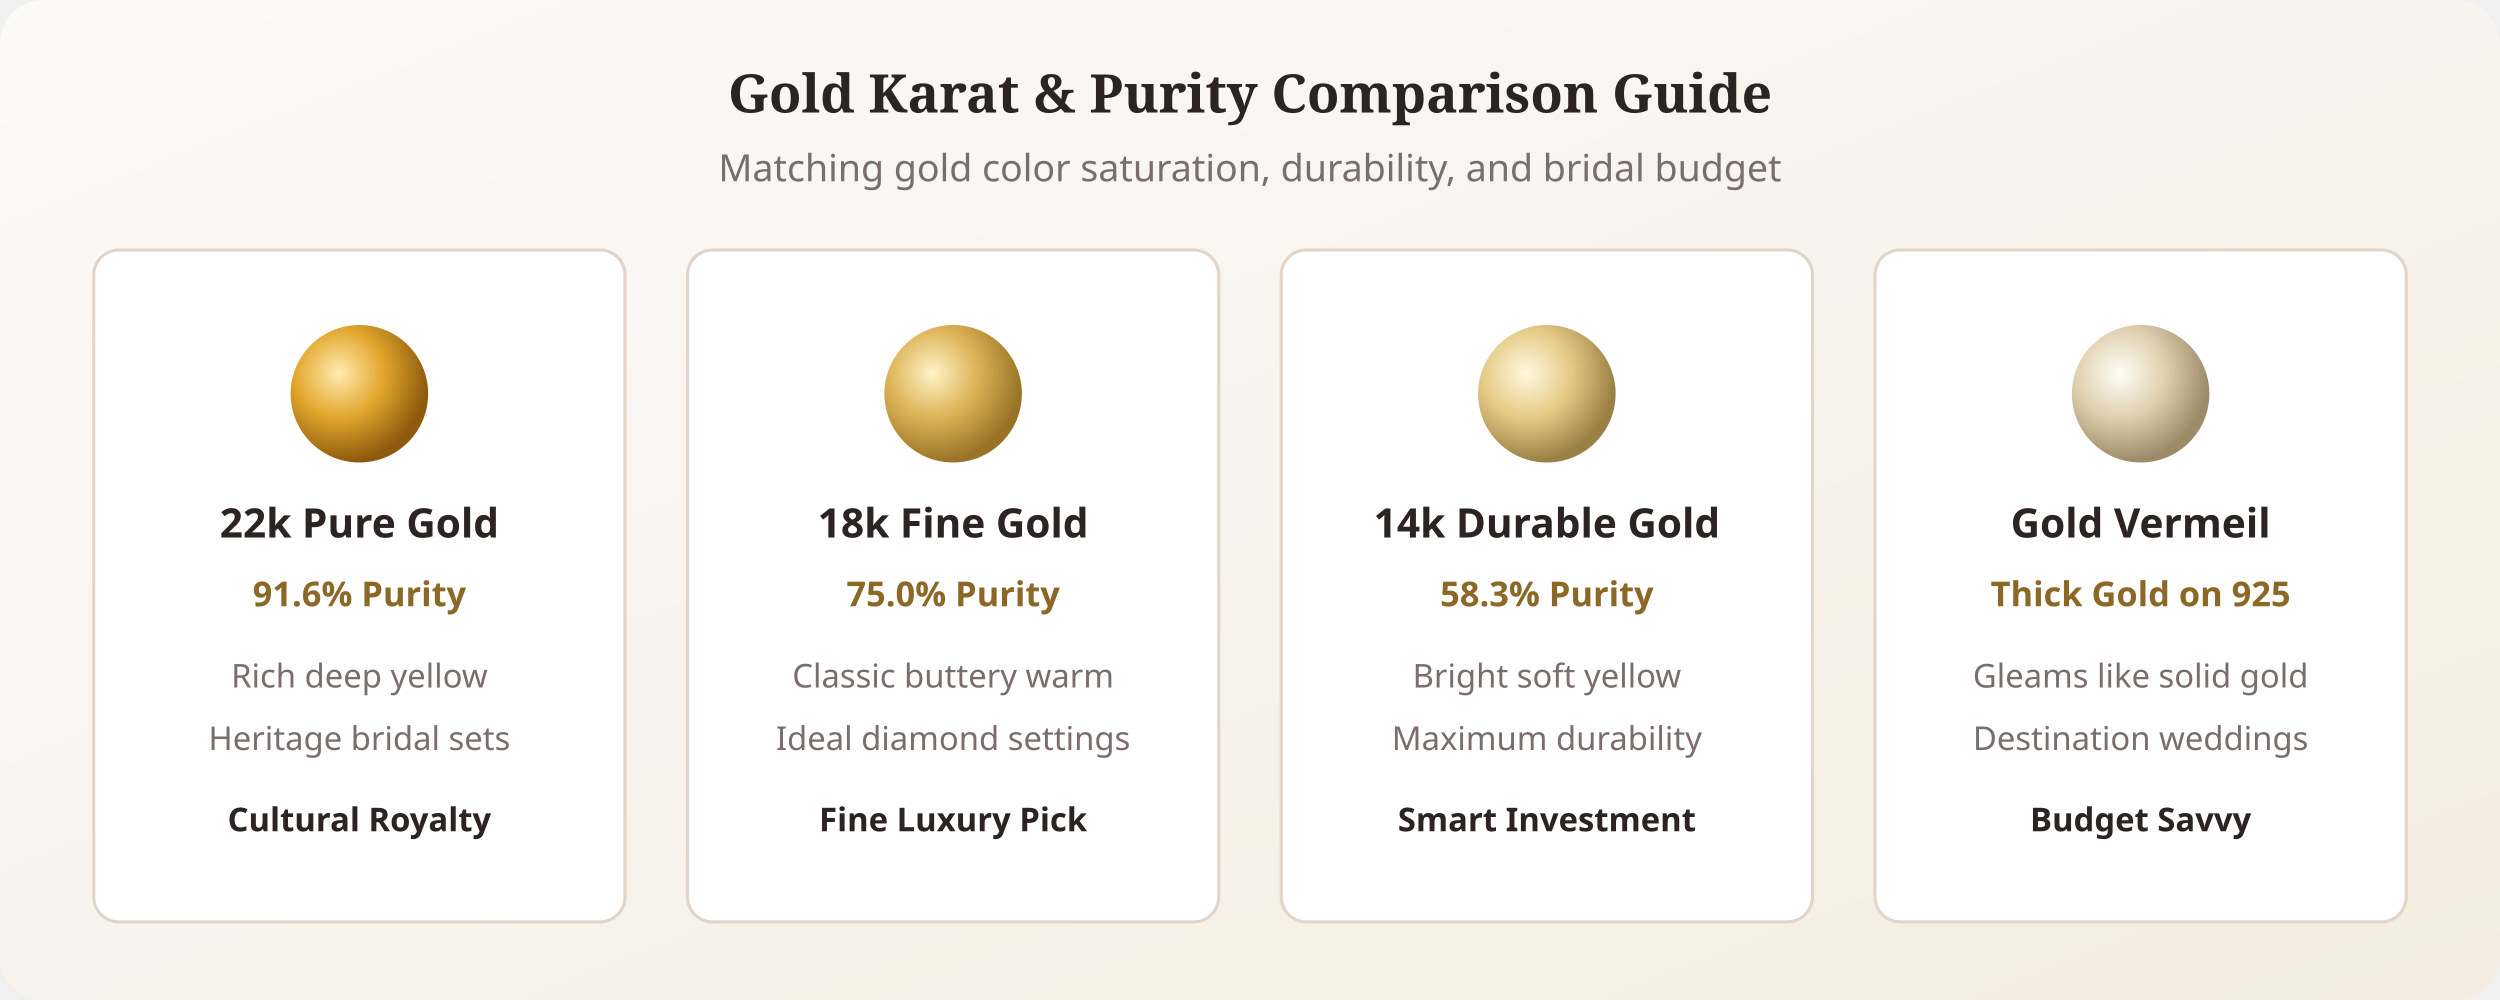
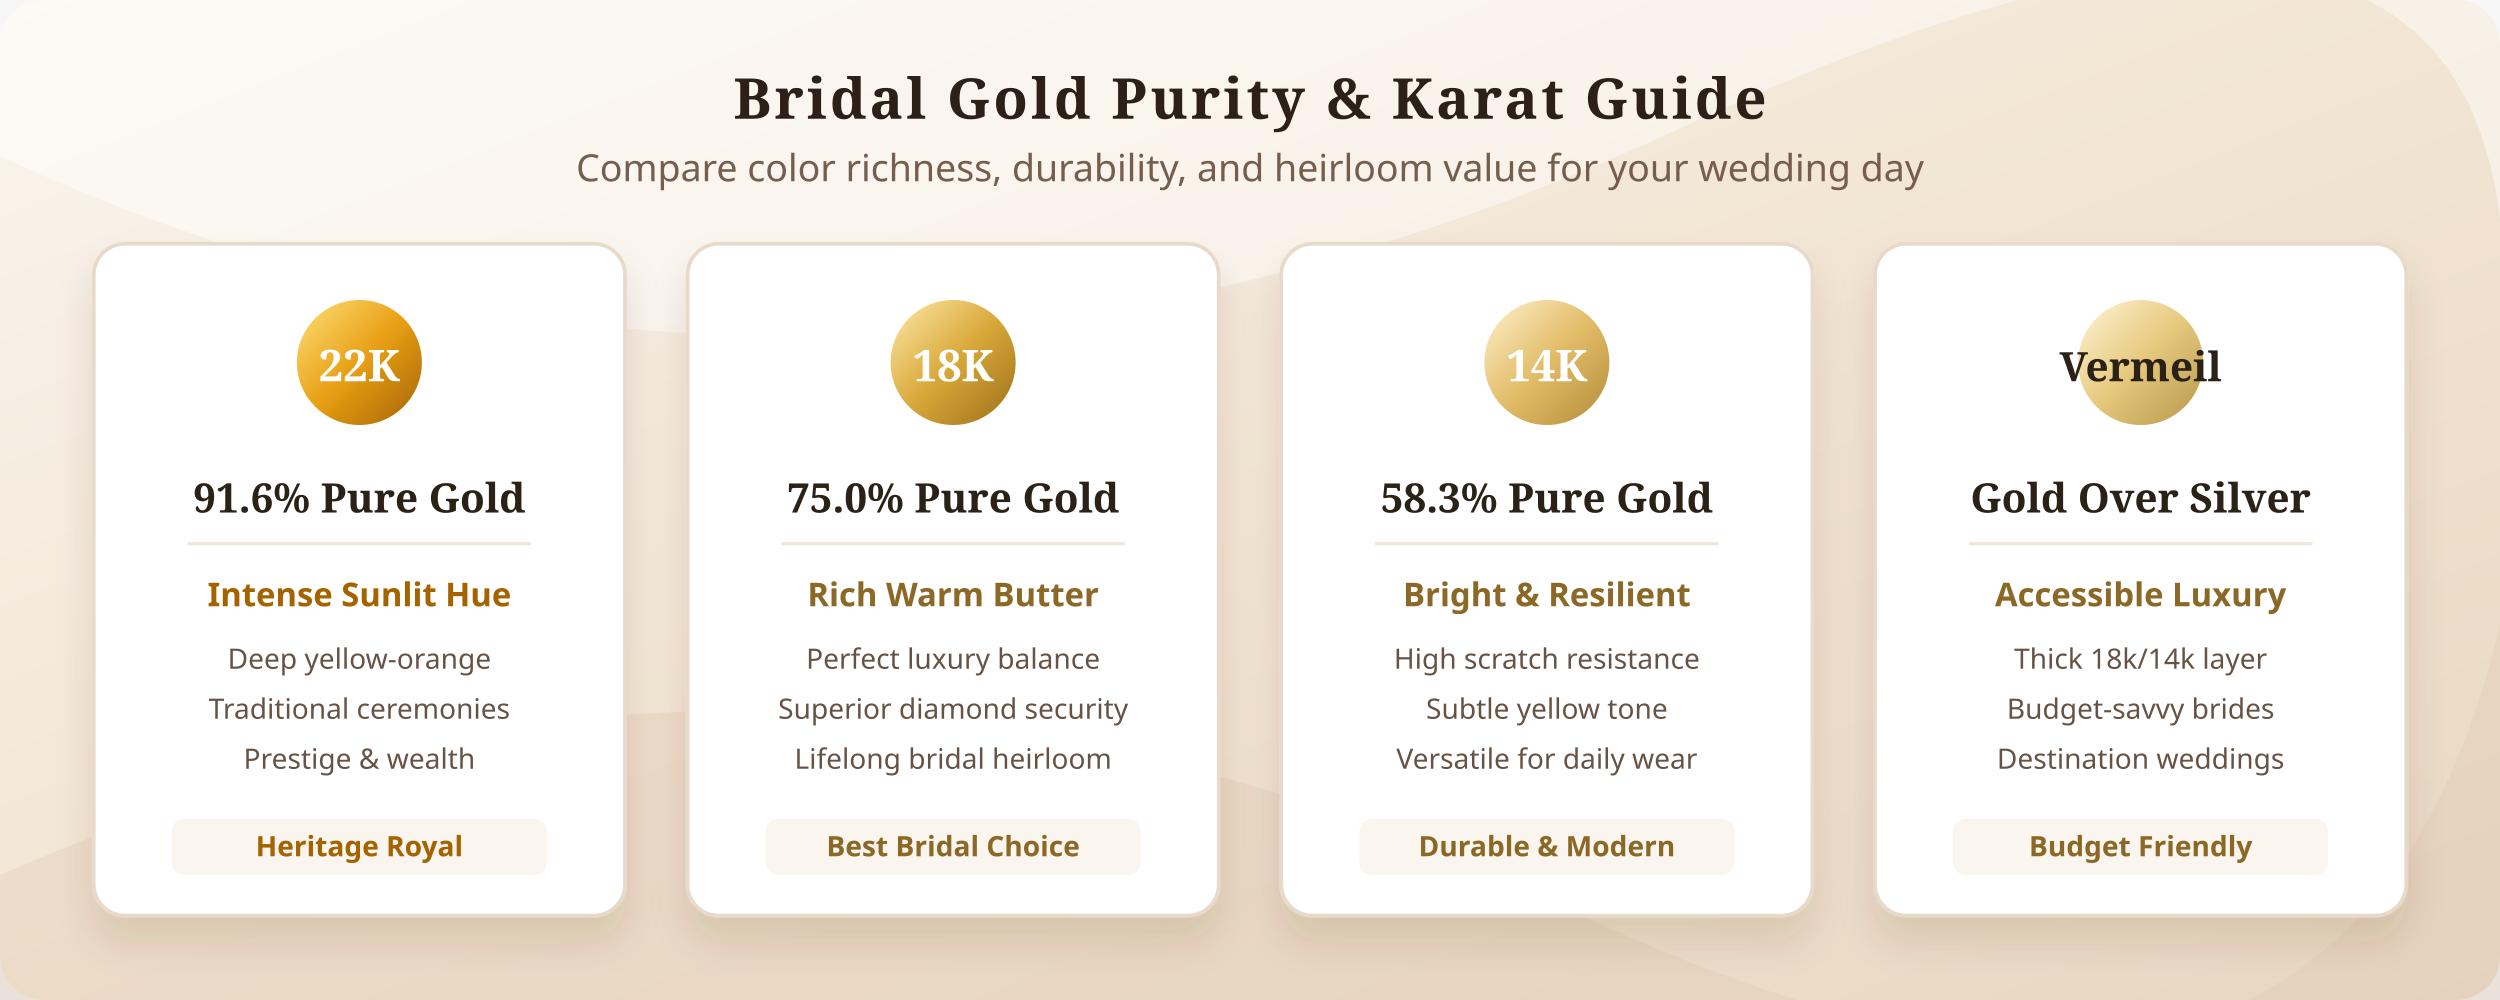
<svg xmlns="http://www.w3.org/2000/svg" viewBox="0 0 800 320" width="800" height="320">
  <defs>
-     <linearGradient id="goldTypeBg" x1="0%" y1="0%" x2="100%" y2="100%">
-       <stop offset="0%" stop-color="#FCFAF7" />
-       <stop offset="100%" stop-color="#F4ECE1" />
+     <linearGradient id="puritySilk" x1="0%" y1="0%" x2="100%" y2="100%">
+       <stop offset="0%" stop-color="#FAF5EE" />
+       <stop offset="50%" stop-color="#F2E5D3" />
+       <stop offset="100%" stop-color="#E8D7C2" />
    </linearGradient>
-     <radialGradient id="g22k" cx="35%" cy="35%" r="65%">
-       <stop offset="0%" stop-color="#FFEBB0" />
-       <stop offset="50%" stop-color="#E2A62C" />
-       <stop offset="100%" stop-color="#8E5B0E" />
-     </radialGradient>
-     <radialGradient id="g18k" cx="35%" cy="35%" r="65%">
-       <stop offset="0%" stop-color="#FFF3C7" />
-       <stop offset="50%" stop-color="#DCB356" />
-       <stop offset="100%" stop-color="#9A7426" />
-     </radialGradient>
-     <radialGradient id="g14k" cx="35%" cy="35%" r="65%">
-       <stop offset="0%" stop-color="#FFF8E0" />
-       <stop offset="50%" stop-color="#E5CA85" />
-       <stop offset="100%" stop-color="#9B8045" />
-     </radialGradient>
-     <radialGradient id="gVermeil" cx="35%" cy="35%" r="65%">
-       <stop offset="0%" stop-color="#FFFDF7" />
-       <stop offset="50%" stop-color="#DFD0AF" />
-       <stop offset="100%" stop-color="#9C8B68" />
-     </radialGradient>
+     <linearGradient id="gold22k" x1="0%" y1="0%" x2="100%" y2="100%">
+       <stop offset="0%" stop-color="#FFE07A" />
+       <stop offset="50%" stop-color="#E89F14" />
+       <stop offset="100%" stop-color="#A56300" />
+     </linearGradient>
+     <linearGradient id="gold18k" x1="0%" y1="0%" x2="100%" y2="100%">
+       <stop offset="0%" stop-color="#FFEAA8" />
+       <stop offset="50%" stop-color="#D9A83A" />
+       <stop offset="100%" stop-color="#9C6F19" />
+     </linearGradient>
+     <linearGradient id="gold14k" x1="0%" y1="0%" x2="100%" y2="100%">
+       <stop offset="0%" stop-color="#FFF2CE" />
+       <stop offset="50%" stop-color="#E2BC68" />
+       <stop offset="100%" stop-color="#B28C38" />
+     </linearGradient>
+     <linearGradient id="goldVermeil" x1="0%" y1="0%" x2="100%" y2="100%">
+       <stop offset="0%" stop-color="#FFF6D8" />
+       <stop offset="50%" stop-color="#E6C87C" />
+       <stop offset="100%" stop-color="#B5964B" />
+     </linearGradient>
+     <filter id="softPurityShadow" x="-15%" y="-15%" width="130%" height="135%">
+       <feDropShadow dx="0" dy="8" stdDeviation="6" flood-color="#4A341E" flood-opacity="0.12" />
+     </filter>
  </defs>
-   <rect width="800" height="320" rx="14" fill="url(#goldTypeBg)" />
-   <text x="400" y="36" text-anchor="middle" font-family="'Cinzel', Georgia, serif" font-size="17" font-weight="700" fill="#2C2422">Gold Karat &amp; Purity Comparison Guide</text>
-   <text x="400" y="58" text-anchor="middle" font-family="'Plus Jakarta Sans', sans-serif" font-size="12" fill="#7A6E6C">Matching gold color saturation, durability, and bridal budget</text>
-   <g transform="translate(30, 80)">
-     <rect width="170" height="215" rx="8" fill="#FFF" stroke="#E2D5C7" stroke-width="1" />
-     <circle cx="85" cy="46" r="22" fill="url(#g22k)" />
-     <text x="85" y="92" text-anchor="middle" font-family="'Plus Jakarta Sans', sans-serif" font-size="13" font-weight="700" fill="#2C2422">22k Pure Gold</text>
-     <text x="85" y="114" text-anchor="middle" font-family="'Plus Jakarta Sans', sans-serif" font-size="11" font-weight="600" fill="#8C6826">91.6% Purity</text>
-     <text x="85" y="140" text-anchor="middle" font-family="'Plus Jakarta Sans', sans-serif" font-size="10.5" fill="#7A6E6C">Rich deep yellow</text>
-     <text x="85" y="160" text-anchor="middle" font-family="'Plus Jakarta Sans', sans-serif" font-size="10.5" fill="#7A6E6C">Heritage bridal sets</text>
-     <text x="85" y="186" text-anchor="middle" font-family="'Plus Jakarta Sans', sans-serif" font-size="10.5" font-weight="700" fill="#2C2422">Cultural Royalty</text>
+   <rect width="800" height="320" rx="14" fill="url(#puritySilk)" />
+   <path d="M 0 280 Q 250 170 500 290 T 800 200 L 800 320 L 0 320 Z" fill="#DFC9B2" opacity="0.35" />
+   <path d="M 0 50 Q 260 170 540 40 T 800 120 L 800 0 L 0 0 Z" fill="#FFFFFF" opacity="0.45" />
+   <text x="400" y="38" text-anchor="middle" font-family="'Cinzel', Georgia, serif" font-size="18" font-weight="700" fill="#2C2018" letter-spacing="1">Bridal Gold Purity &amp; Karat Guide</text>
+   <text x="400" y="58" text-anchor="middle" font-family="'Plus Jakarta Sans', sans-serif" font-size="12" fill="#755E4E">Compare color richness, durability, and heirloom value for your wedding day</text>
+   <g transform="translate(30, 78)" filter="url(#softPurityShadow)">
+     <rect width="170" height="215" rx="10" fill="#FFFFFF" stroke="#E8DACB" stroke-width="1.2" />
+     <circle cx="85" cy="38" r="20" fill="url(#gold22k)" />
+     <text x="85" y="44" text-anchor="middle" font-family="'Cinzel', Georgia, serif" font-size="14" font-weight="700" fill="#FFFFFF">22K</text>
+     <text x="85" y="86" text-anchor="middle" font-family="'Cinzel', Georgia, serif" font-size="13" font-weight="700" fill="#2C2018">91.6% Pure Gold</text>
+     <line x1="30" y1="96" x2="140" y2="96" stroke="#EFE5D8" stroke-width="1" />
+     <text x="85" y="116" text-anchor="middle" font-family="'Plus Jakarta Sans', sans-serif" font-size="10.5" font-weight="600" fill="#A56300">Intense Sunlit Hue</text>
+     <text x="85" y="136" text-anchor="middle" font-family="'Plus Jakarta Sans', sans-serif" font-size="9" fill="#665345">Deep yellow-orange</text>
+     <text x="85" y="152" text-anchor="middle" font-family="'Plus Jakarta Sans', sans-serif" font-size="9" fill="#665345">Traditional ceremonies</text>
+     <text x="85" y="168" text-anchor="middle" font-family="'Plus Jakarta Sans', sans-serif" font-size="9" fill="#665345">Prestige &amp; wealth</text>
+     <rect x="25" y="184" width="120" height="18" rx="4" fill="#FAF5EE" />
+     <text x="85" y="196" text-anchor="middle" font-family="'Plus Jakarta Sans', sans-serif" font-size="9" font-weight="700" fill="#A56300">Heritage Royal</text>
  </g>
-   <g transform="translate(220, 80)">
-     <rect width="170" height="215" rx="8" fill="#FFF" stroke="#E2D5C7" stroke-width="1" />
-     <circle cx="85" cy="46" r="22" fill="url(#g18k)" />
-     <text x="85" y="92" text-anchor="middle" font-family="'Plus Jakarta Sans', sans-serif" font-size="13" font-weight="700" fill="#2C2422">18k Fine Gold</text>
-     <text x="85" y="114" text-anchor="middle" font-family="'Plus Jakarta Sans', sans-serif" font-size="11" font-weight="600" fill="#8C6826">75.0% Purity</text>
-     <text x="85" y="140" text-anchor="middle" font-family="'Plus Jakarta Sans', sans-serif" font-size="10.5" fill="#7A6E6C">Classic buttery warm</text>
-     <text x="85" y="160" text-anchor="middle" font-family="'Plus Jakarta Sans', sans-serif" font-size="10.5" fill="#7A6E6C">Ideal diamond settings</text>
-     <text x="85" y="186" text-anchor="middle" font-family="'Plus Jakarta Sans', sans-serif" font-size="10.5" font-weight="700" fill="#2C2422">Fine Luxury Pick</text>
+   <g transform="translate(220, 78)" filter="url(#softPurityShadow)">
+     <rect width="170" height="215" rx="10" fill="#FFFFFF" stroke="#E8DACB" stroke-width="1.2" />
+     <circle cx="85" cy="38" r="20" fill="url(#gold18k)" />
+     <text x="85" y="44" text-anchor="middle" font-family="'Cinzel', Georgia, serif" font-size="14" font-weight="700" fill="#FFFFFF">18K</text>
+     <text x="85" y="86" text-anchor="middle" font-family="'Cinzel', Georgia, serif" font-size="13" font-weight="700" fill="#2C2018">75.0% Pure Gold</text>
+     <line x1="30" y1="96" x2="140" y2="96" stroke="#EFE5D8" stroke-width="1" />
+     <text x="85" y="116" text-anchor="middle" font-family="'Plus Jakarta Sans', sans-serif" font-size="10.5" font-weight="600" fill="#8C6826">Rich Warm Butter</text>
+     <text x="85" y="136" text-anchor="middle" font-family="'Plus Jakarta Sans', sans-serif" font-size="9" fill="#665345">Perfect luxury balance</text>
+     <text x="85" y="152" text-anchor="middle" font-family="'Plus Jakarta Sans', sans-serif" font-size="9" fill="#665345">Superior diamond security</text>
+     <text x="85" y="168" text-anchor="middle" font-family="'Plus Jakarta Sans', sans-serif" font-size="9" fill="#665345">Lifelong bridal heirloom</text>
+     <rect x="25" y="184" width="120" height="18" rx="4" fill="#FAF5EE" />
+     <text x="85" y="196" text-anchor="middle" font-family="'Plus Jakarta Sans', sans-serif" font-size="9" font-weight="700" fill="#8C6826">Best Bridal Choice</text>
  </g>
-   <g transform="translate(410, 80)">
-     <rect width="170" height="215" rx="8" fill="#FFF" stroke="#E2D5C7" stroke-width="1" />
-     <circle cx="85" cy="46" r="22" fill="url(#g14k)" />
-     <text x="85" y="92" text-anchor="middle" font-family="'Plus Jakarta Sans', sans-serif" font-size="13" font-weight="700" fill="#2C2422">14k Durable Gold</text>
-     <text x="85" y="114" text-anchor="middle" font-family="'Plus Jakarta Sans', sans-serif" font-size="11" font-weight="600" fill="#8C6826">58.3% Purity</text>
-     <text x="85" y="140" text-anchor="middle" font-family="'Plus Jakarta Sans', sans-serif" font-size="10.5" fill="#7A6E6C">Bright soft yellow</text>
-     <text x="85" y="160" text-anchor="middle" font-family="'Plus Jakarta Sans', sans-serif" font-size="10.5" fill="#7A6E6C">Maximum durability</text>
-     <text x="85" y="186" text-anchor="middle" font-family="'Plus Jakarta Sans', sans-serif" font-size="10.5" font-weight="700" fill="#2C2422">Smart Investment</text>
+   <g transform="translate(410, 78)" filter="url(#softPurityShadow)">
+     <rect width="170" height="215" rx="10" fill="#FFFFFF" stroke="#E8DACB" stroke-width="1.2" />
+     <circle cx="85" cy="38" r="20" fill="url(#gold14k)" />
+     <text x="85" y="44" text-anchor="middle" font-family="'Cinzel', Georgia, serif" font-size="14" font-weight="700" fill="#FFFFFF">14K</text>
+     <text x="85" y="86" text-anchor="middle" font-family="'Cinzel', Georgia, serif" font-size="13" font-weight="700" fill="#2C2018">58.3% Pure Gold</text>
+     <line x1="30" y1="96" x2="140" y2="96" stroke="#EFE5D8" stroke-width="1" />
+     <text x="85" y="116" text-anchor="middle" font-family="'Plus Jakarta Sans', sans-serif" font-size="10.5" font-weight="600" fill="#8C6826">Bright &amp; Resilient</text>
+     <text x="85" y="136" text-anchor="middle" font-family="'Plus Jakarta Sans', sans-serif" font-size="9" fill="#665345">High scratch resistance</text>
+     <text x="85" y="152" text-anchor="middle" font-family="'Plus Jakarta Sans', sans-serif" font-size="9" fill="#665345">Subtle yellow tone</text>
+     <text x="85" y="168" text-anchor="middle" font-family="'Plus Jakarta Sans', sans-serif" font-size="9" fill="#665345">Versatile for daily wear</text>
+     <rect x="25" y="184" width="120" height="18" rx="4" fill="#FAF5EE" />
+     <text x="85" y="196" text-anchor="middle" font-family="'Plus Jakarta Sans', sans-serif" font-size="9" font-weight="700" fill="#8C6826">Durable &amp; Modern</text>
  </g>
-   <g transform="translate(600, 80)">
-     <rect width="170" height="215" rx="8" fill="#FFF" stroke="#E2D5C7" stroke-width="1" />
-     <circle cx="85" cy="46" r="22" fill="url(#gVermeil)" />
-     <text x="85" y="92" text-anchor="middle" font-family="'Plus Jakarta Sans', sans-serif" font-size="13" font-weight="700" fill="#2C2422">Gold Vermeil</text>
-     <text x="85" y="114" text-anchor="middle" font-family="'Plus Jakarta Sans', sans-serif" font-size="11" font-weight="600" fill="#8C6826">Thick Gold on 925</text>
-     <text x="85" y="140" text-anchor="middle" font-family="'Plus Jakarta Sans', sans-serif" font-size="10.5" fill="#7A6E6C">Gleams like solid gold</text>
-     <text x="85" y="160" text-anchor="middle" font-family="'Plus Jakarta Sans', sans-serif" font-size="10.5" fill="#7A6E6C">Destination weddings</text>
-     <text x="85" y="186" text-anchor="middle" font-family="'Plus Jakarta Sans', sans-serif" font-size="10.5" font-weight="700" fill="#2C2422">Budget Savvy</text>
+   <g transform="translate(600, 78)" filter="url(#softPurityShadow)">
+     <rect width="170" height="215" rx="10" fill="#FFFFFF" stroke="#E8DACB" stroke-width="1.2" />
+     <circle cx="85" cy="38" r="20" fill="url(#goldVermeil)" />
+     <text x="85" y="44" text-anchor="middle" font-family="'Cinzel', Georgia, serif" font-size="13" font-weight="700" fill="#2C2018">Vermeil</text>
+     <text x="85" y="86" text-anchor="middle" font-family="'Cinzel', Georgia, serif" font-size="13" font-weight="700" fill="#2C2018">Gold Over Silver</text>
+     <line x1="30" y1="96" x2="140" y2="96" stroke="#EFE5D8" stroke-width="1" />
+     <text x="85" y="116" text-anchor="middle" font-family="'Plus Jakarta Sans', sans-serif" font-size="10.5" font-weight="600" fill="#8C6826">Accessible Luxury</text>
+     <text x="85" y="136" text-anchor="middle" font-family="'Plus Jakarta Sans', sans-serif" font-size="9" fill="#665345">Thick 18k/14k layer</text>
+     <text x="85" y="152" text-anchor="middle" font-family="'Plus Jakarta Sans', sans-serif" font-size="9" fill="#665345">Budget-savvy brides</text>
+     <text x="85" y="168" text-anchor="middle" font-family="'Plus Jakarta Sans', sans-serif" font-size="9" fill="#665345">Destination weddings</text>
+     <rect x="25" y="184" width="120" height="18" rx="4" fill="#FAF5EE" />
+     <text x="85" y="196" text-anchor="middle" font-family="'Plus Jakarta Sans', sans-serif" font-size="9" font-weight="700" fill="#8C6826">Budget Friendly</text>
  </g>
</svg>
